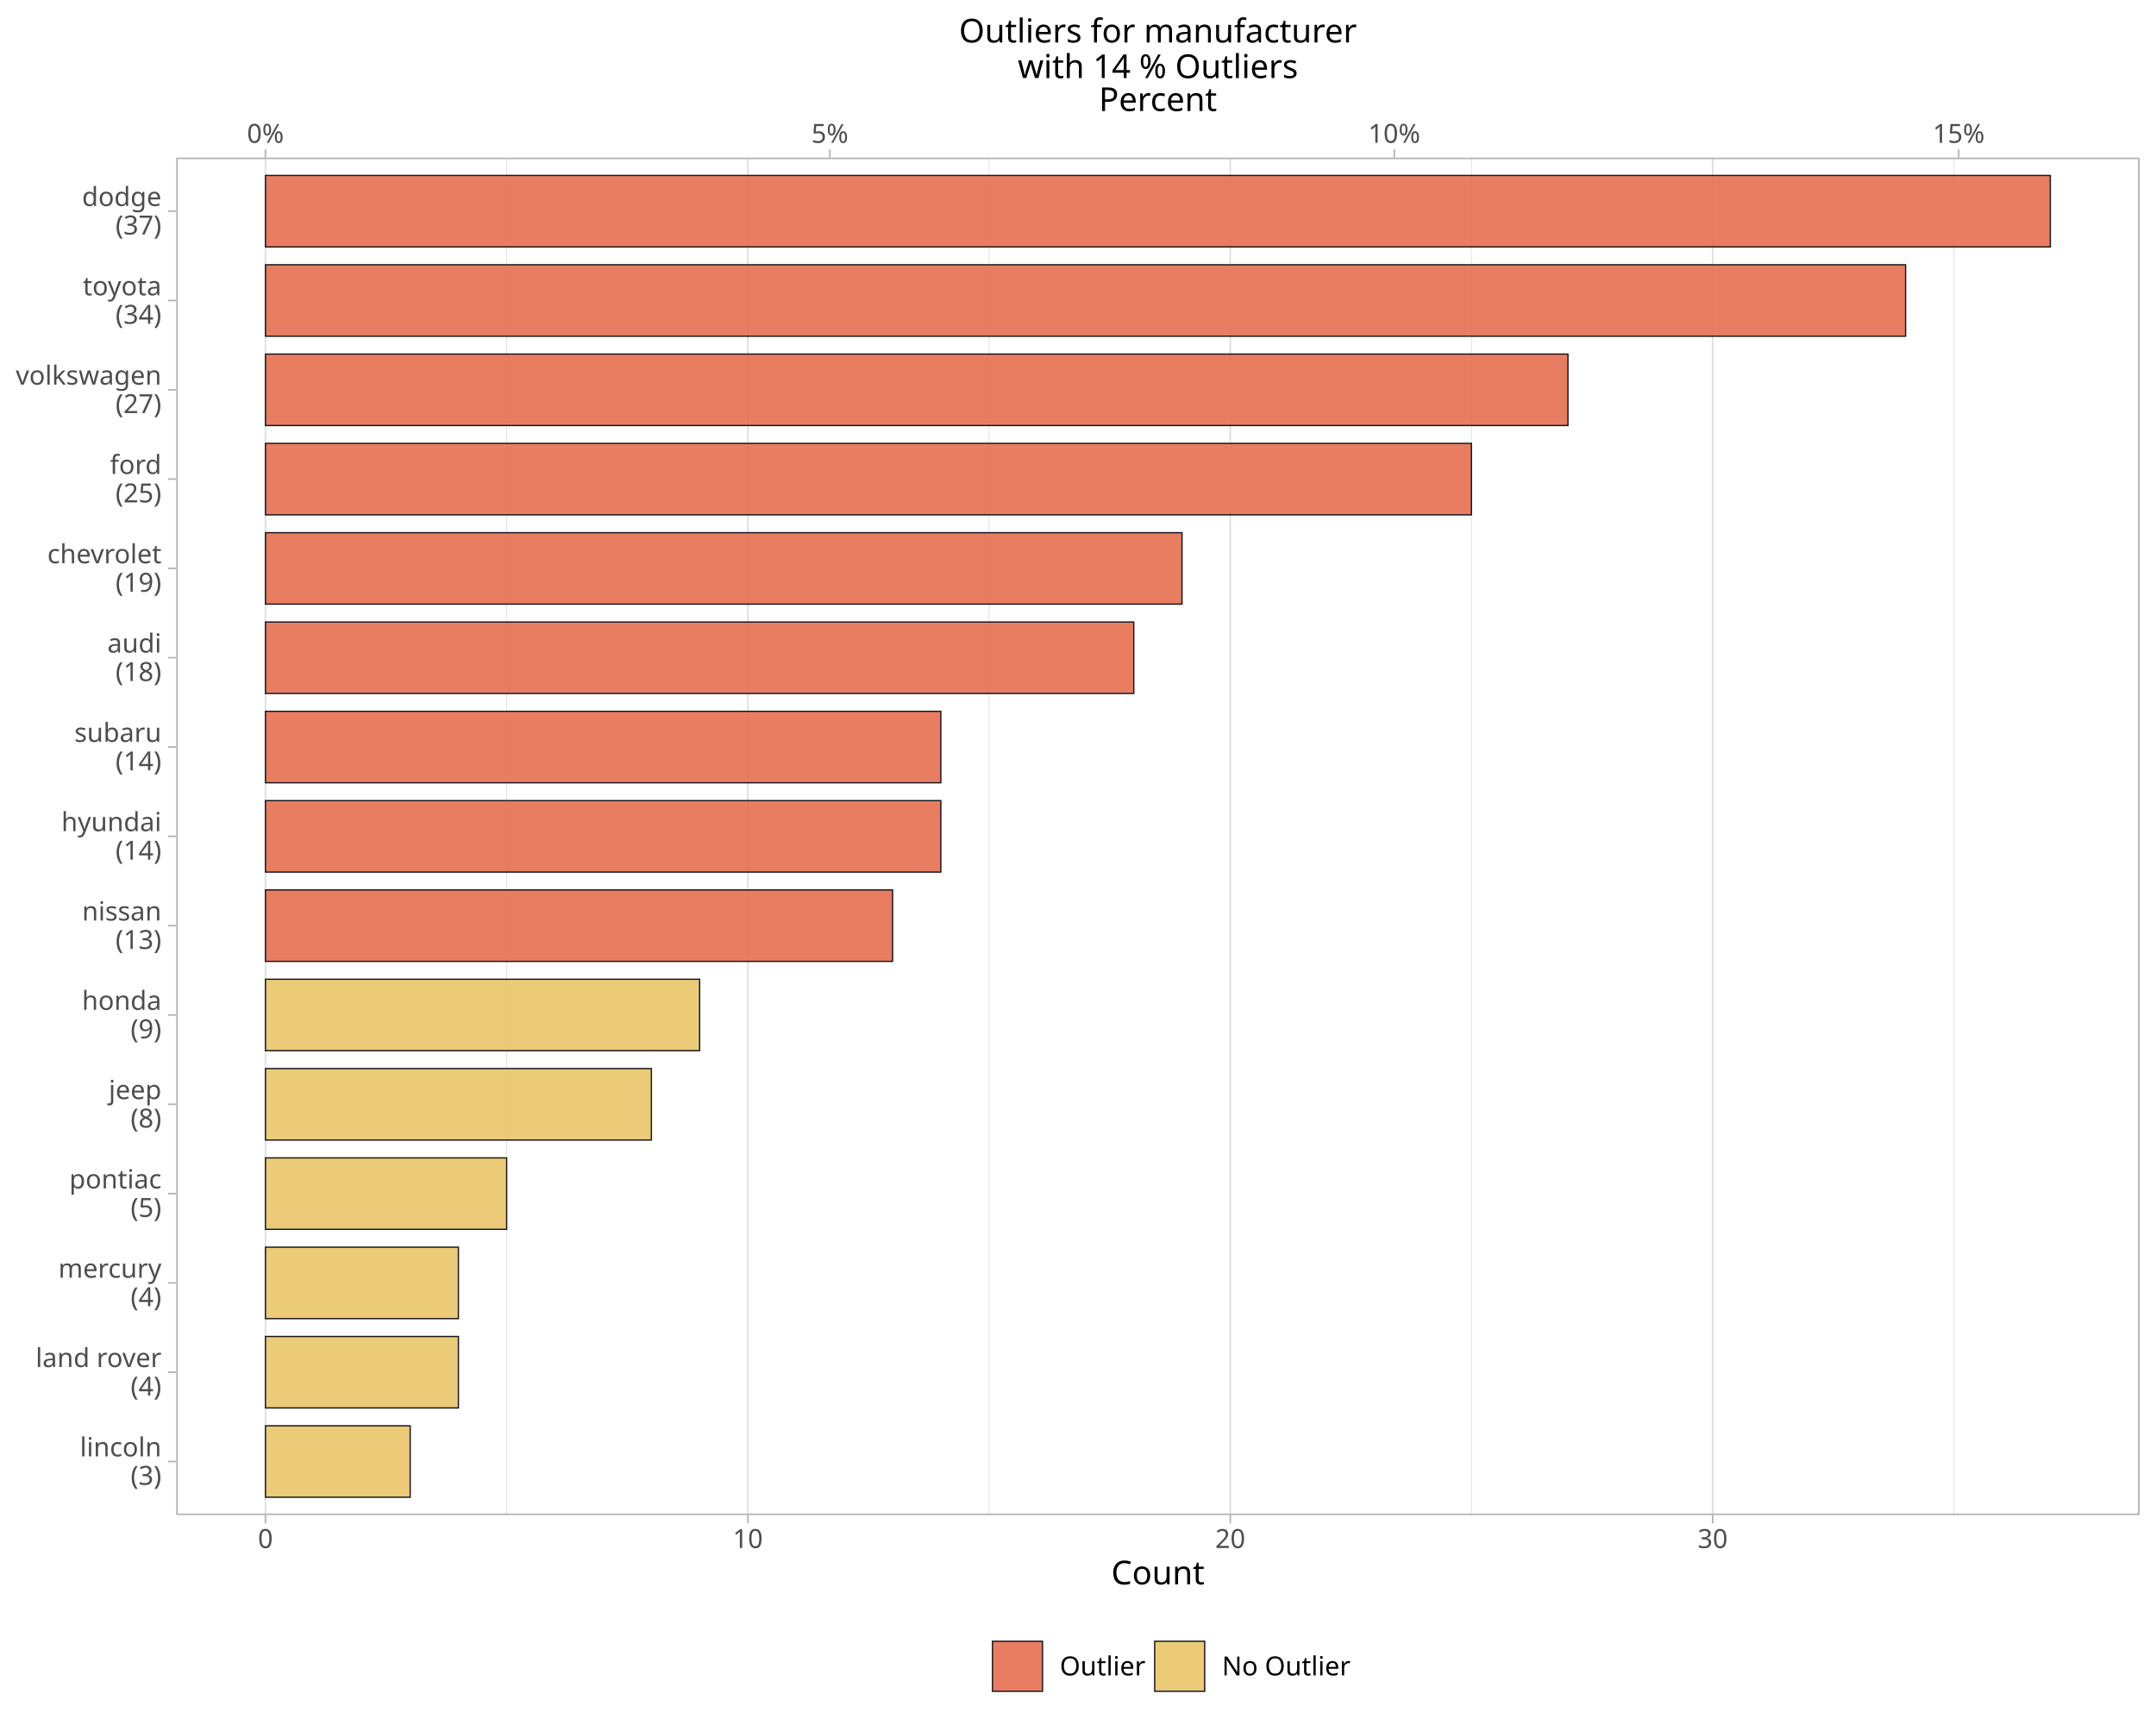
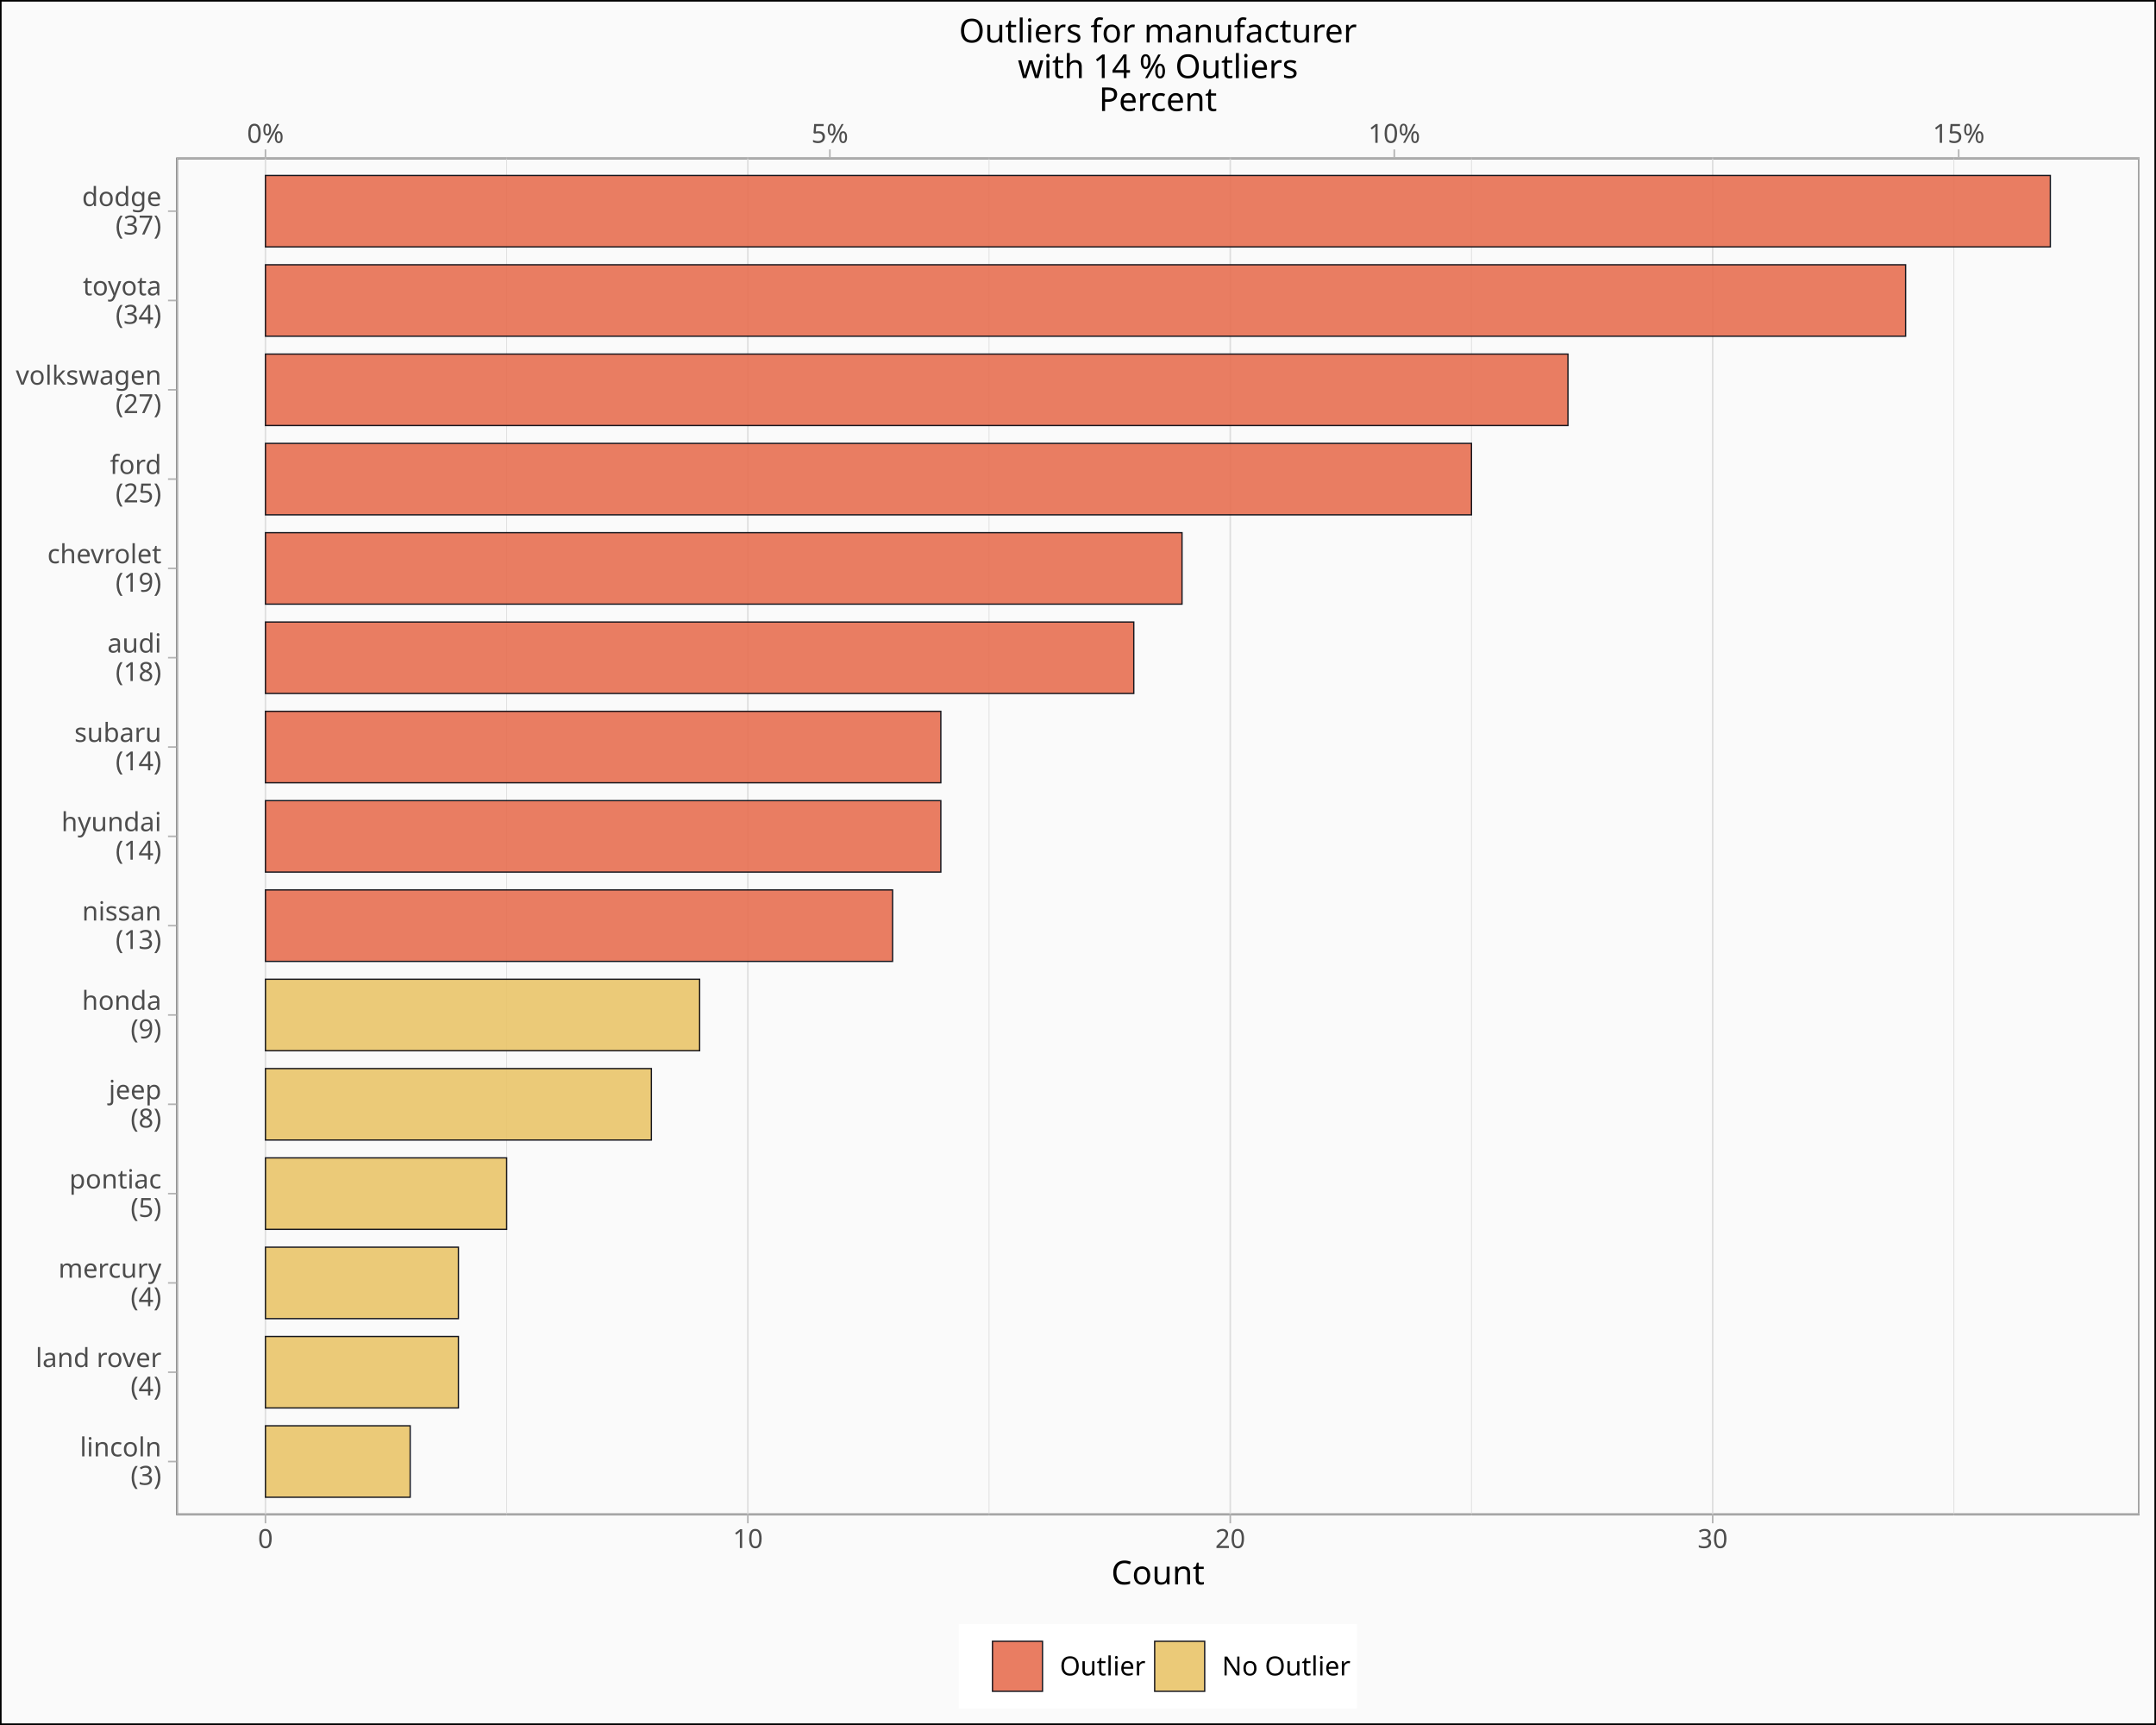
<svg xmlns="http://www.w3.org/2000/svg" class="svglite" data-engine-version="2.0" width="720.00pt" height="576.00pt" viewBox="0 0 720.00 576.00">
  <defs>
    <style type="text/css">
    .svglite line, .svglite polyline, .svglite polygon, .svglite path, .svglite rect, .svglite circle {
      fill: none;
      stroke: #000000;
      stroke-linecap: round;
      stroke-linejoin: round;
      stroke-miterlimit: 10.00;
    }
  </style>
  </defs>
  <rect width="100%" height="100%" style="stroke: none; fill: #FFFFFF;" />
  <defs>
    <clipPath id="cpMC4wMHw3MjAuMDB8MC4wMHw1NzYuMDA=">
      <rect x="0.00" y="0.00" width="720.00" height="576.00" />
    </clipPath>
  </defs>
  <g clip-path="url(#cpMC4wMHw3MjAuMDB8MC4wMHw1NzYuMDA=)">
-     <rect x="0.00" y="0.00" width="720.00" height="576.00" style="stroke-width: 1.07; stroke: #FFFFFF; fill: #FFFFFF;" />
+     <rect x="0.00" y="0.00" width="720.00" height="576.00" style="stroke-width: 1.07; fill: #FAFAFA;" />
  </g>
  <defs>
    <clipPath id="cpNTguODV8NzE0LjUyfDUyLjYyfDUwNS45MQ==">
      <rect x="58.85" y="52.62" width="655.67" height="453.29" />
    </clipPath>
  </defs>
  <g clip-path="url(#cpNTguODV8NzE0LjUyfDUyLjYyfDUwNS45MQ==)">
-     <rect x="58.85" y="52.62" width="655.67" height="453.29" style="stroke-width: 1.07; stroke: none; fill: #FFFFFF;" />
+     <rect x="58.85" y="52.62" width="655.67" height="453.29" style="stroke-width: 1.07; fill: #FAFAFA;" />
    <polyline points="169.20,505.91 169.20,52.62 " style="stroke-width: 0.27; stroke: #DEDEDE; stroke-linecap: butt;" />
    <polyline points="330.30,505.91 330.30,52.62 " style="stroke-width: 0.27; stroke: #DEDEDE; stroke-linecap: butt;" />
    <polyline points="491.40,505.91 491.40,52.62 " style="stroke-width: 0.27; stroke: #DEDEDE; stroke-linecap: butt;" />
    <polyline points="652.50,505.91 652.50,52.62 " style="stroke-width: 0.27; stroke: #DEDEDE; stroke-linecap: butt;" />
    <polyline points="88.65,505.91 88.65,52.62 " style="stroke-width: 0.53; stroke: #DEDEDE; stroke-linecap: butt;" />
    <polyline points="249.75,505.91 249.75,52.62 " style="stroke-width: 0.53; stroke: #DEDEDE; stroke-linecap: butt;" />
    <polyline points="410.85,505.91 410.85,52.62 " style="stroke-width: 0.53; stroke: #DEDEDE; stroke-linecap: butt;" />
    <polyline points="571.95,505.91 571.95,52.62 " style="stroke-width: 0.53; stroke: #DEDEDE; stroke-linecap: butt;" />
    <rect x="88.65" y="207.70" width="289.98" height="23.86" style="stroke-width: 0.43; stroke: #16161D; stroke-linecap: butt; stroke-linejoin: miter; fill: #E76F51; fill-opacity: 0.90;" />
    <rect x="88.65" y="177.87" width="306.09" height="23.86" style="stroke-width: 0.43; stroke: #16161D; stroke-linecap: butt; stroke-linejoin: miter; fill: #E76F51; fill-opacity: 0.90;" />
    <rect x="88.65" y="58.59" width="596.06" height="23.86" style="stroke-width: 0.43; stroke: #16161D; stroke-linecap: butt; stroke-linejoin: miter; fill: #E76F51; fill-opacity: 0.90;" />
    <rect x="88.65" y="148.05" width="402.75" height="23.86" style="stroke-width: 0.43; stroke: #16161D; stroke-linecap: butt; stroke-linejoin: miter; fill: #E76F51; fill-opacity: 0.90;" />
    <rect x="88.65" y="326.98" width="144.99" height="23.86" style="stroke-width: 0.43; stroke: #16161D; stroke-linecap: butt; stroke-linejoin: miter; fill: #E9C46A; fill-opacity: 0.90;" />
    <rect x="88.65" y="267.34" width="225.54" height="23.86" style="stroke-width: 0.43; stroke: #16161D; stroke-linecap: butt; stroke-linejoin: miter; fill: #E76F51; fill-opacity: 0.90;" />
    <rect x="88.65" y="356.81" width="128.88" height="23.86" style="stroke-width: 0.43; stroke: #16161D; stroke-linecap: butt; stroke-linejoin: miter; fill: #E9C46A; fill-opacity: 0.90;" />
    <rect x="88.65" y="446.27" width="64.44" height="23.86" style="stroke-width: 0.43; stroke: #16161D; stroke-linecap: butt; stroke-linejoin: miter; fill: #E9C46A; fill-opacity: 0.90;" />
    <rect x="88.65" y="476.09" width="48.33" height="23.86" style="stroke-width: 0.43; stroke: #16161D; stroke-linecap: butt; stroke-linejoin: miter; fill: #E9C46A; fill-opacity: 0.90;" />
    <rect x="88.65" y="416.45" width="64.44" height="23.86" style="stroke-width: 0.43; stroke: #16161D; stroke-linecap: butt; stroke-linejoin: miter; fill: #E9C46A; fill-opacity: 0.90;" />
    <rect x="88.65" y="297.16" width="209.43" height="23.86" style="stroke-width: 0.43; stroke: #16161D; stroke-linecap: butt; stroke-linejoin: miter; fill: #E76F51; fill-opacity: 0.90;" />
    <rect x="88.65" y="386.63" width="80.55" height="23.86" style="stroke-width: 0.43; stroke: #16161D; stroke-linecap: butt; stroke-linejoin: miter; fill: #E9C46A; fill-opacity: 0.90;" />
    <rect x="88.65" y="237.52" width="225.54" height="23.86" style="stroke-width: 0.43; stroke: #16161D; stroke-linecap: butt; stroke-linejoin: miter; fill: #E76F51; fill-opacity: 0.90;" />
    <rect x="88.65" y="88.41" width="547.73" height="23.86" style="stroke-width: 0.43; stroke: #16161D; stroke-linecap: butt; stroke-linejoin: miter; fill: #E76F51; fill-opacity: 0.90;" />
    <rect x="88.65" y="118.23" width="434.97" height="23.86" style="stroke-width: 0.43; stroke: #16161D; stroke-linecap: butt; stroke-linejoin: miter; fill: #E76F51; fill-opacity: 0.90;" />
    <rect x="58.85" y="52.62" width="655.67" height="453.29" style="stroke-width: 1.07; stroke: #B3B3B3;" />
  </g>
  <g clip-path="url(#cpMC4wMHw3MjAuMDB8MC4wMHw1NzYuMDA=)">
    <text x="88.65" y="47.69" text-anchor="middle" style="font-size: 8.80px; fill: #4D4D4D; font-family: sans;" textLength="12.72px" lengthAdjust="spacingAndGlyphs">0%</text>
    <text x="277.14" y="47.69" text-anchor="middle" style="font-size: 8.80px; fill: #4D4D4D; font-family: sans;" textLength="12.72px" lengthAdjust="spacingAndGlyphs">5%</text>
    <text x="465.62" y="47.69" text-anchor="middle" style="font-size: 8.80px; fill: #4D4D4D; font-family: sans;" textLength="17.61px" lengthAdjust="spacingAndGlyphs">10%</text>
    <text x="654.11" y="47.69" text-anchor="middle" style="font-size: 8.80px; fill: #4D4D4D; font-family: sans;" textLength="17.61px" lengthAdjust="spacingAndGlyphs">15%</text>
    <polyline points="88.65,52.62 88.65,49.88 " style="stroke-width: 0.53; stroke: #B3B3B3; stroke-linecap: butt;" />
    <polyline points="277.14,52.62 277.14,49.88 " style="stroke-width: 0.53; stroke: #B3B3B3; stroke-linecap: butt;" />
    <polyline points="465.62,52.62 465.62,49.88 " style="stroke-width: 0.53; stroke: #B3B3B3; stroke-linecap: butt;" />
    <polyline points="654.11,52.62 654.11,49.88 " style="stroke-width: 0.53; stroke: #B3B3B3; stroke-linecap: butt;" />
    <text x="53.92" y="486.30" text-anchor="end" style="font-size: 8.80px; fill: #4D4D4D; font-family: sans;" textLength="27.39px" lengthAdjust="spacingAndGlyphs">lincoln </text>
    <text x="53.92" y="495.80" text-anchor="end" style="font-size: 8.80px; fill: #4D4D4D; font-family: sans;" textLength="10.76px" lengthAdjust="spacingAndGlyphs">(3)</text>
    <text x="53.92" y="456.48" text-anchor="end" style="font-size: 8.80px; fill: #4D4D4D; font-family: sans;" textLength="41.58px" lengthAdjust="spacingAndGlyphs">land rover </text>
    <text x="53.92" y="465.98" text-anchor="end" style="font-size: 8.80px; fill: #4D4D4D; font-family: sans;" textLength="10.76px" lengthAdjust="spacingAndGlyphs">(4)</text>
    <text x="53.92" y="426.65" text-anchor="end" style="font-size: 8.80px; fill: #4D4D4D; font-family: sans;" textLength="34.24px" lengthAdjust="spacingAndGlyphs">mercury </text>
    <text x="53.92" y="436.16" text-anchor="end" style="font-size: 8.80px; fill: #4D4D4D; font-family: sans;" textLength="10.76px" lengthAdjust="spacingAndGlyphs">(4)</text>
    <text x="53.92" y="396.83" text-anchor="end" style="font-size: 8.80px; fill: #4D4D4D; font-family: sans;" textLength="30.82px" lengthAdjust="spacingAndGlyphs">pontiac </text>
    <text x="53.92" y="406.34" text-anchor="end" style="font-size: 8.80px; fill: #4D4D4D; font-family: sans;" textLength="10.76px" lengthAdjust="spacingAndGlyphs">(5)</text>
    <text x="53.92" y="367.01" text-anchor="end" style="font-size: 8.80px; fill: #4D4D4D; font-family: sans;" textLength="19.08px" lengthAdjust="spacingAndGlyphs">jeep </text>
    <text x="53.92" y="376.51" text-anchor="end" style="font-size: 8.80px; fill: #4D4D4D; font-family: sans;" textLength="10.76px" lengthAdjust="spacingAndGlyphs">(8)</text>
    <text x="53.92" y="337.19" text-anchor="end" style="font-size: 8.80px; fill: #4D4D4D; font-family: sans;" textLength="26.92px" lengthAdjust="spacingAndGlyphs">honda </text>
    <text x="53.92" y="346.69" text-anchor="end" style="font-size: 8.80px; fill: #4D4D4D; font-family: sans;" textLength="10.76px" lengthAdjust="spacingAndGlyphs">(9)</text>
    <text x="53.92" y="307.37" text-anchor="end" style="font-size: 8.80px; fill: #4D4D4D; font-family: sans;" textLength="27.89px" lengthAdjust="spacingAndGlyphs">nissan </text>
    <text x="53.92" y="316.87" text-anchor="end" style="font-size: 8.80px; fill: #4D4D4D; font-family: sans;" textLength="15.65px" lengthAdjust="spacingAndGlyphs">(13)</text>
    <text x="53.92" y="277.54" text-anchor="end" style="font-size: 8.80px; fill: #4D4D4D; font-family: sans;" textLength="33.27px" lengthAdjust="spacingAndGlyphs">hyundai </text>
    <text x="53.92" y="287.05" text-anchor="end" style="font-size: 8.80px; fill: #4D4D4D; font-family: sans;" textLength="15.65px" lengthAdjust="spacingAndGlyphs">(14)</text>
    <text x="53.92" y="247.72" text-anchor="end" style="font-size: 8.80px; fill: #4D4D4D; font-family: sans;" textLength="29.36px" lengthAdjust="spacingAndGlyphs">subaru </text>
    <text x="53.92" y="257.23" text-anchor="end" style="font-size: 8.80px; fill: #4D4D4D; font-family: sans;" textLength="15.65px" lengthAdjust="spacingAndGlyphs">(14)</text>
    <text x="53.92" y="217.90" text-anchor="end" style="font-size: 8.80px; fill: #4D4D4D; font-family: sans;" textLength="19.08px" lengthAdjust="spacingAndGlyphs">audi </text>
    <text x="53.92" y="227.40" text-anchor="end" style="font-size: 8.80px; fill: #4D4D4D; font-family: sans;" textLength="15.65px" lengthAdjust="spacingAndGlyphs">(18)</text>
    <text x="53.92" y="188.08" text-anchor="end" style="font-size: 8.80px; fill: #4D4D4D; font-family: sans;" textLength="38.16px" lengthAdjust="spacingAndGlyphs">chevrolet </text>
    <text x="53.92" y="197.58" text-anchor="end" style="font-size: 8.80px; fill: #4D4D4D; font-family: sans;" textLength="15.65px" lengthAdjust="spacingAndGlyphs">(19)</text>
    <text x="53.92" y="158.26" text-anchor="end" style="font-size: 8.80px; fill: #4D4D4D; font-family: sans;" textLength="17.61px" lengthAdjust="spacingAndGlyphs">ford </text>
    <text x="53.92" y="167.76" text-anchor="end" style="font-size: 8.80px; fill: #4D4D4D; font-family: sans;" textLength="15.65px" lengthAdjust="spacingAndGlyphs">(25)</text>
    <text x="53.92" y="128.43" text-anchor="end" style="font-size: 8.80px; fill: #4D4D4D; font-family: sans;" textLength="48.44px" lengthAdjust="spacingAndGlyphs">volkswagen </text>
    <text x="53.92" y="137.94" text-anchor="end" style="font-size: 8.80px; fill: #4D4D4D; font-family: sans;" textLength="15.65px" lengthAdjust="spacingAndGlyphs">(27)</text>
    <text x="53.92" y="98.61" text-anchor="end" style="font-size: 8.80px; fill: #4D4D4D; font-family: sans;" textLength="26.42px" lengthAdjust="spacingAndGlyphs">toyota </text>
    <text x="53.92" y="108.12" text-anchor="end" style="font-size: 8.80px; fill: #4D4D4D; font-family: sans;" textLength="15.65px" lengthAdjust="spacingAndGlyphs">(34)</text>
    <text x="53.92" y="68.79" text-anchor="end" style="font-size: 8.80px; fill: #4D4D4D; font-family: sans;" textLength="26.92px" lengthAdjust="spacingAndGlyphs">dodge </text>
    <text x="53.92" y="78.29" text-anchor="end" style="font-size: 8.80px; fill: #4D4D4D; font-family: sans;" textLength="15.65px" lengthAdjust="spacingAndGlyphs">(37)</text>
    <polyline points="56.11,488.02 58.85,488.02 " style="stroke-width: 0.53; stroke: #B3B3B3; stroke-linecap: butt;" />
    <polyline points="56.11,458.20 58.85,458.20 " style="stroke-width: 0.53; stroke: #B3B3B3; stroke-linecap: butt;" />
    <polyline points="56.11,428.38 58.85,428.38 " style="stroke-width: 0.53; stroke: #B3B3B3; stroke-linecap: butt;" />
    <polyline points="56.11,398.56 58.85,398.56 " style="stroke-width: 0.53; stroke: #B3B3B3; stroke-linecap: butt;" />
    <polyline points="56.11,368.73 58.85,368.73 " style="stroke-width: 0.53; stroke: #B3B3B3; stroke-linecap: butt;" />
    <polyline points="56.11,338.91 58.85,338.91 " style="stroke-width: 0.53; stroke: #B3B3B3; stroke-linecap: butt;" />
    <polyline points="56.11,309.09 58.85,309.09 " style="stroke-width: 0.53; stroke: #B3B3B3; stroke-linecap: butt;" />
    <polyline points="56.11,279.27 58.85,279.27 " style="stroke-width: 0.53; stroke: #B3B3B3; stroke-linecap: butt;" />
    <polyline points="56.11,249.45 58.85,249.45 " style="stroke-width: 0.53; stroke: #B3B3B3; stroke-linecap: butt;" />
    <polyline points="56.11,219.62 58.85,219.62 " style="stroke-width: 0.53; stroke: #B3B3B3; stroke-linecap: butt;" />
    <polyline points="56.11,189.80 58.85,189.80 " style="stroke-width: 0.53; stroke: #B3B3B3; stroke-linecap: butt;" />
    <polyline points="56.11,159.98 58.85,159.98 " style="stroke-width: 0.53; stroke: #B3B3B3; stroke-linecap: butt;" />
    <polyline points="56.11,130.16 58.85,130.16 " style="stroke-width: 0.53; stroke: #B3B3B3; stroke-linecap: butt;" />
    <polyline points="56.11,100.34 58.85,100.34 " style="stroke-width: 0.53; stroke: #B3B3B3; stroke-linecap: butt;" />
    <polyline points="56.11,70.51 58.85,70.51 " style="stroke-width: 0.53; stroke: #B3B3B3; stroke-linecap: butt;" />
    <polyline points="88.65,508.65 88.65,505.91 " style="stroke-width: 0.53; stroke: #B3B3B3; stroke-linecap: butt;" />
    <polyline points="249.75,508.65 249.75,505.91 " style="stroke-width: 0.53; stroke: #B3B3B3; stroke-linecap: butt;" />
    <polyline points="410.85,508.65 410.85,505.91 " style="stroke-width: 0.53; stroke: #B3B3B3; stroke-linecap: butt;" />
    <polyline points="571.95,508.65 571.95,505.91 " style="stroke-width: 0.53; stroke: #B3B3B3; stroke-linecap: butt;" />
    <text x="88.65" y="516.90" text-anchor="middle" style="font-size: 8.80px; fill: #4D4D4D; font-family: sans;" textLength="4.89px" lengthAdjust="spacingAndGlyphs">0</text>
    <text x="249.75" y="516.90" text-anchor="middle" style="font-size: 8.80px; fill: #4D4D4D; font-family: sans;" textLength="9.79px" lengthAdjust="spacingAndGlyphs">10</text>
    <text x="410.85" y="516.90" text-anchor="middle" style="font-size: 8.80px; fill: #4D4D4D; font-family: sans;" textLength="9.79px" lengthAdjust="spacingAndGlyphs">20</text>
    <text x="571.95" y="516.90" text-anchor="middle" style="font-size: 8.80px; fill: #4D4D4D; font-family: sans;" textLength="9.79px" lengthAdjust="spacingAndGlyphs">30</text>
    <text x="386.69" y="37.07" text-anchor="middle" style="font-size: 11.00px; font-family: sans;" textLength="37.92px" lengthAdjust="spacingAndGlyphs">Percent</text>
    <text x="386.69" y="529.04" text-anchor="middle" style="font-size: 11.00px; font-family: sans;" textLength="29.36px" lengthAdjust="spacingAndGlyphs">Count</text>
    <rect x="320.20" y="542.28" width="132.97" height="28.24" style="stroke-width: 1.07; stroke: none; fill: #FFFFFF;" />
    <rect x="331.16" y="547.76" width="17.28" height="17.28" style="stroke-width: 1.07; stroke: none; fill: #FFFFFF;" />
    <rect x="331.44" y="548.04" width="16.71" height="16.71" style="stroke-width: 0.43; stroke: #16161D; stroke-linecap: butt; stroke-linejoin: miter; fill: #E76F51; fill-opacity: 0.90;" />
    <rect x="385.32" y="547.76" width="17.28" height="17.28" style="stroke-width: 1.07; stroke: none; fill: #FFFFFF;" />
    <rect x="385.60" y="548.04" width="16.71" height="16.71" style="stroke-width: 0.43; stroke: #16161D; stroke-linecap: butt; stroke-linejoin: miter; fill: #E9C46A; fill-opacity: 0.90;" />
    <text x="353.92" y="559.43" style="font-size: 8.80px; font-family: sans;" textLength="25.92px" lengthAdjust="spacingAndGlyphs">Outlier</text>
    <text x="408.08" y="559.43" style="font-size: 8.80px; font-family: sans;" textLength="39.62px" lengthAdjust="spacingAndGlyphs">No Outlier</text>
    <text x="386.69" y="14.19" text-anchor="middle" style="font-size: 11.00px; font-family: sans;" textLength="121.67px" lengthAdjust="spacingAndGlyphs">Outliers for manufacturer</text>
    <text x="386.69" y="26.07" text-anchor="middle" style="font-size: 11.00px; font-family: sans;" textLength="88.65px" lengthAdjust="spacingAndGlyphs">with 14 % Outliers</text>
  </g>
</svg>
